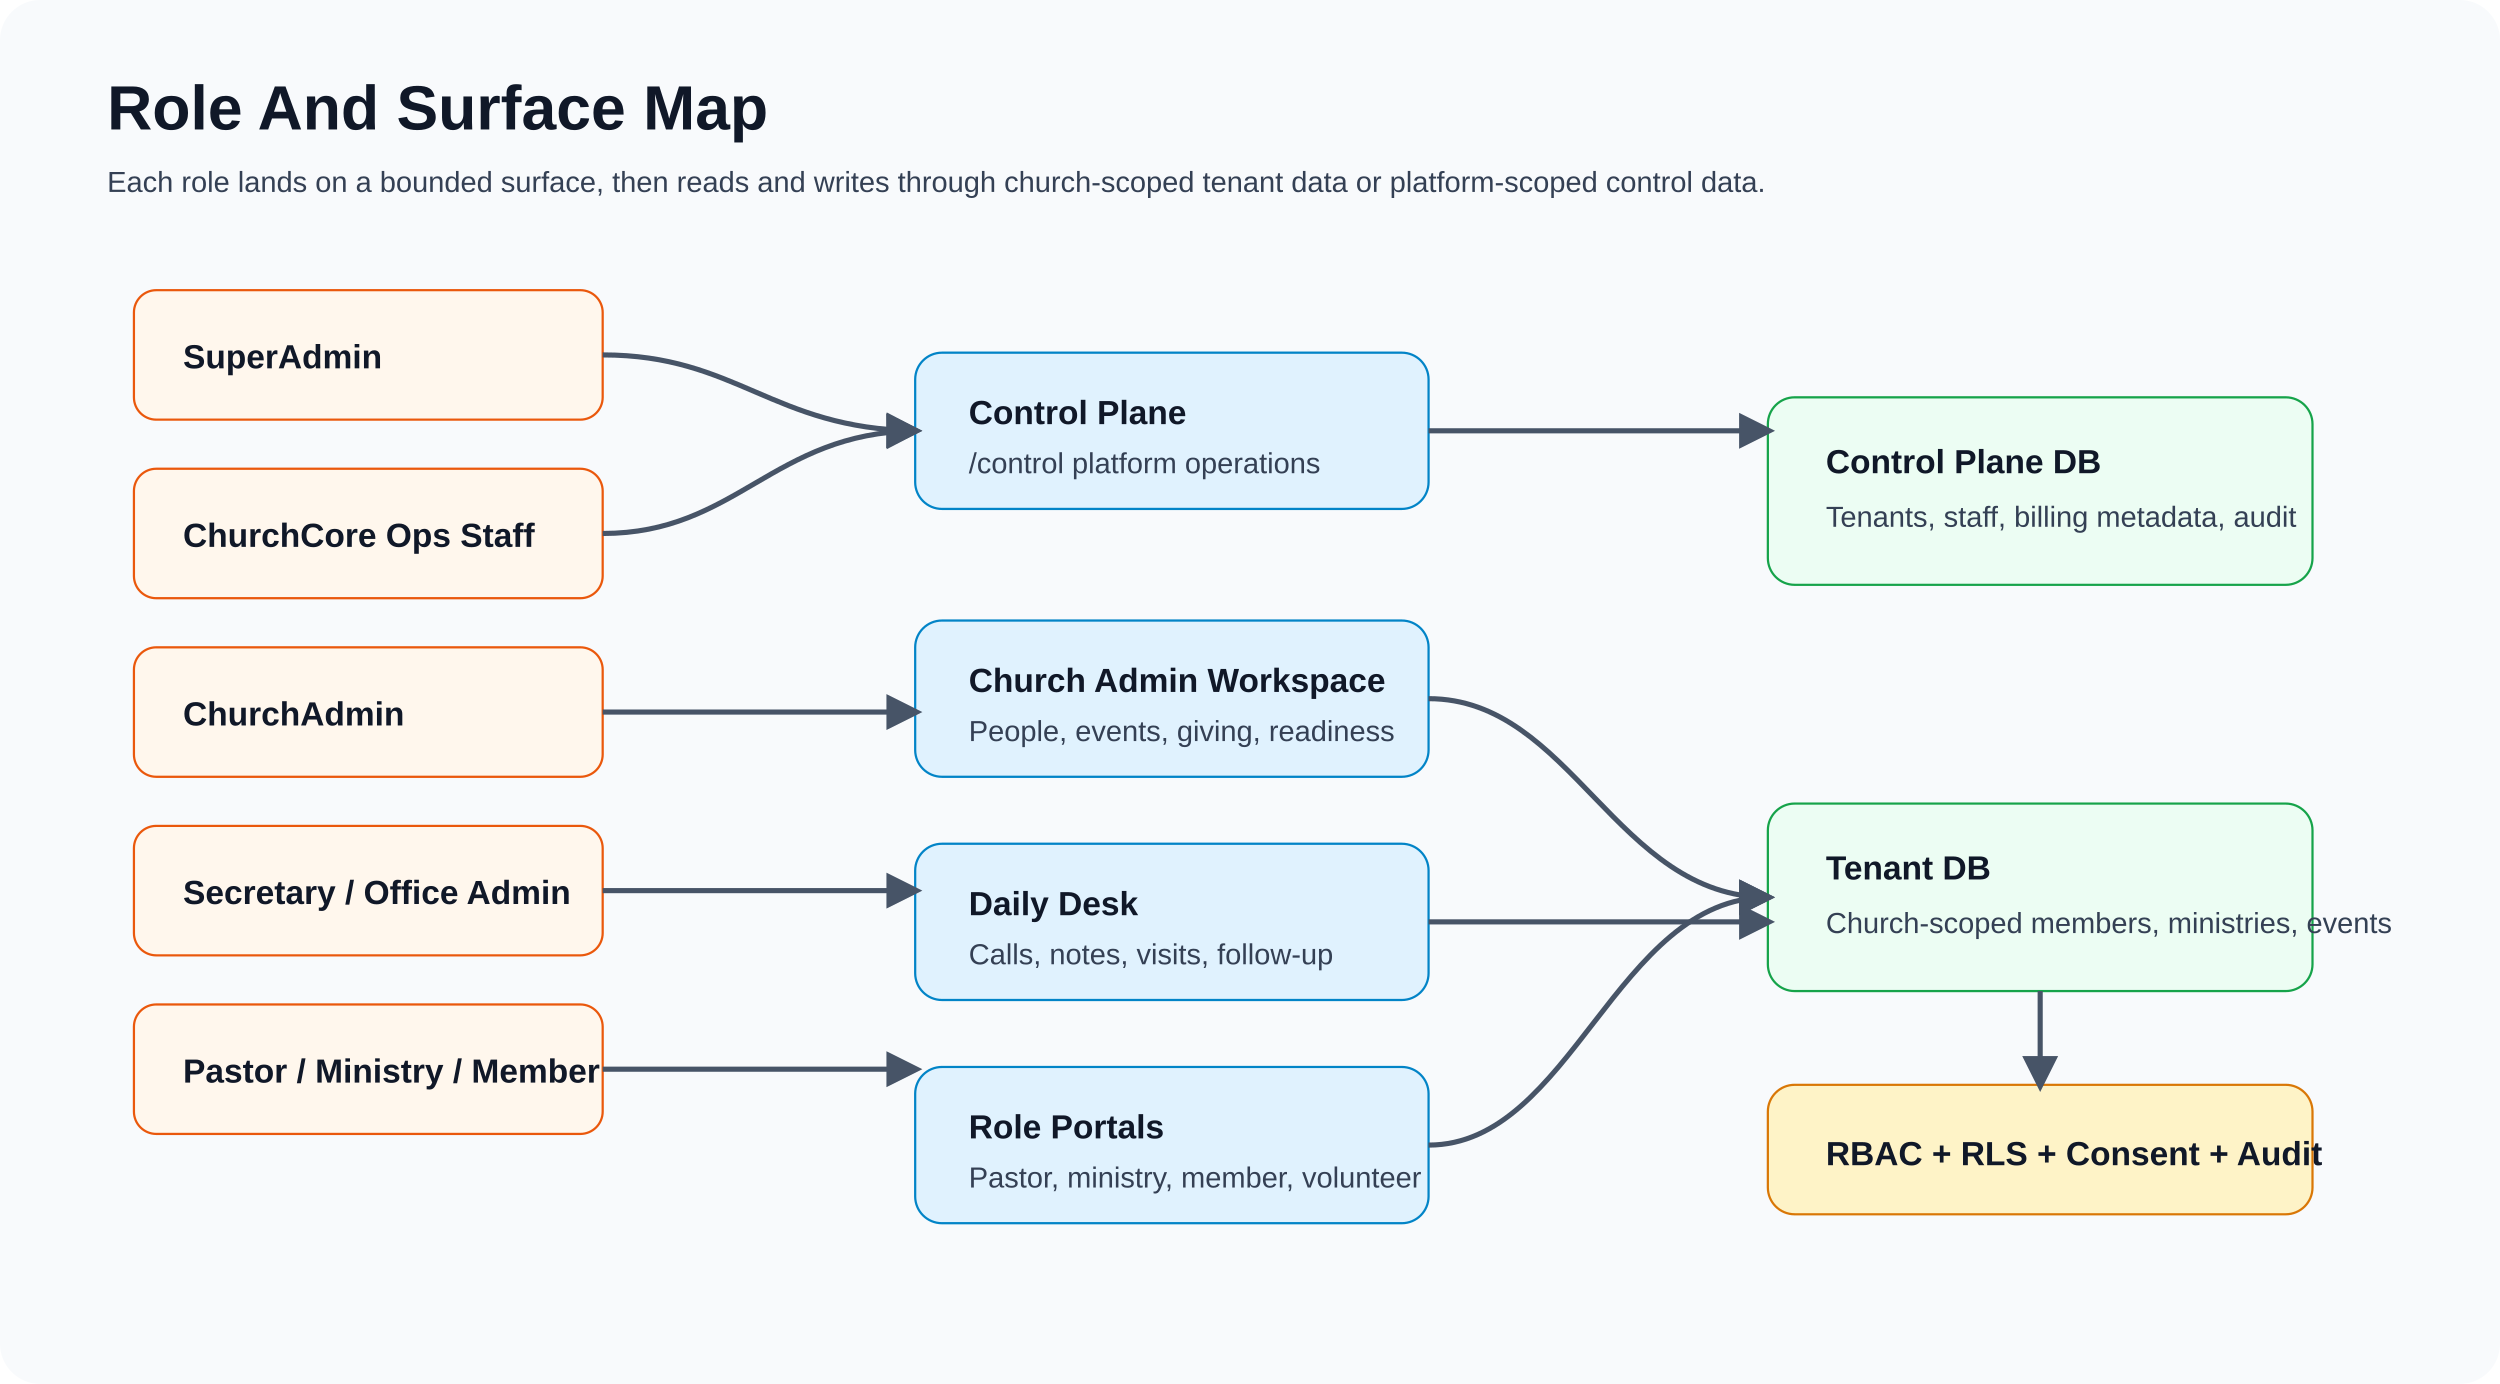
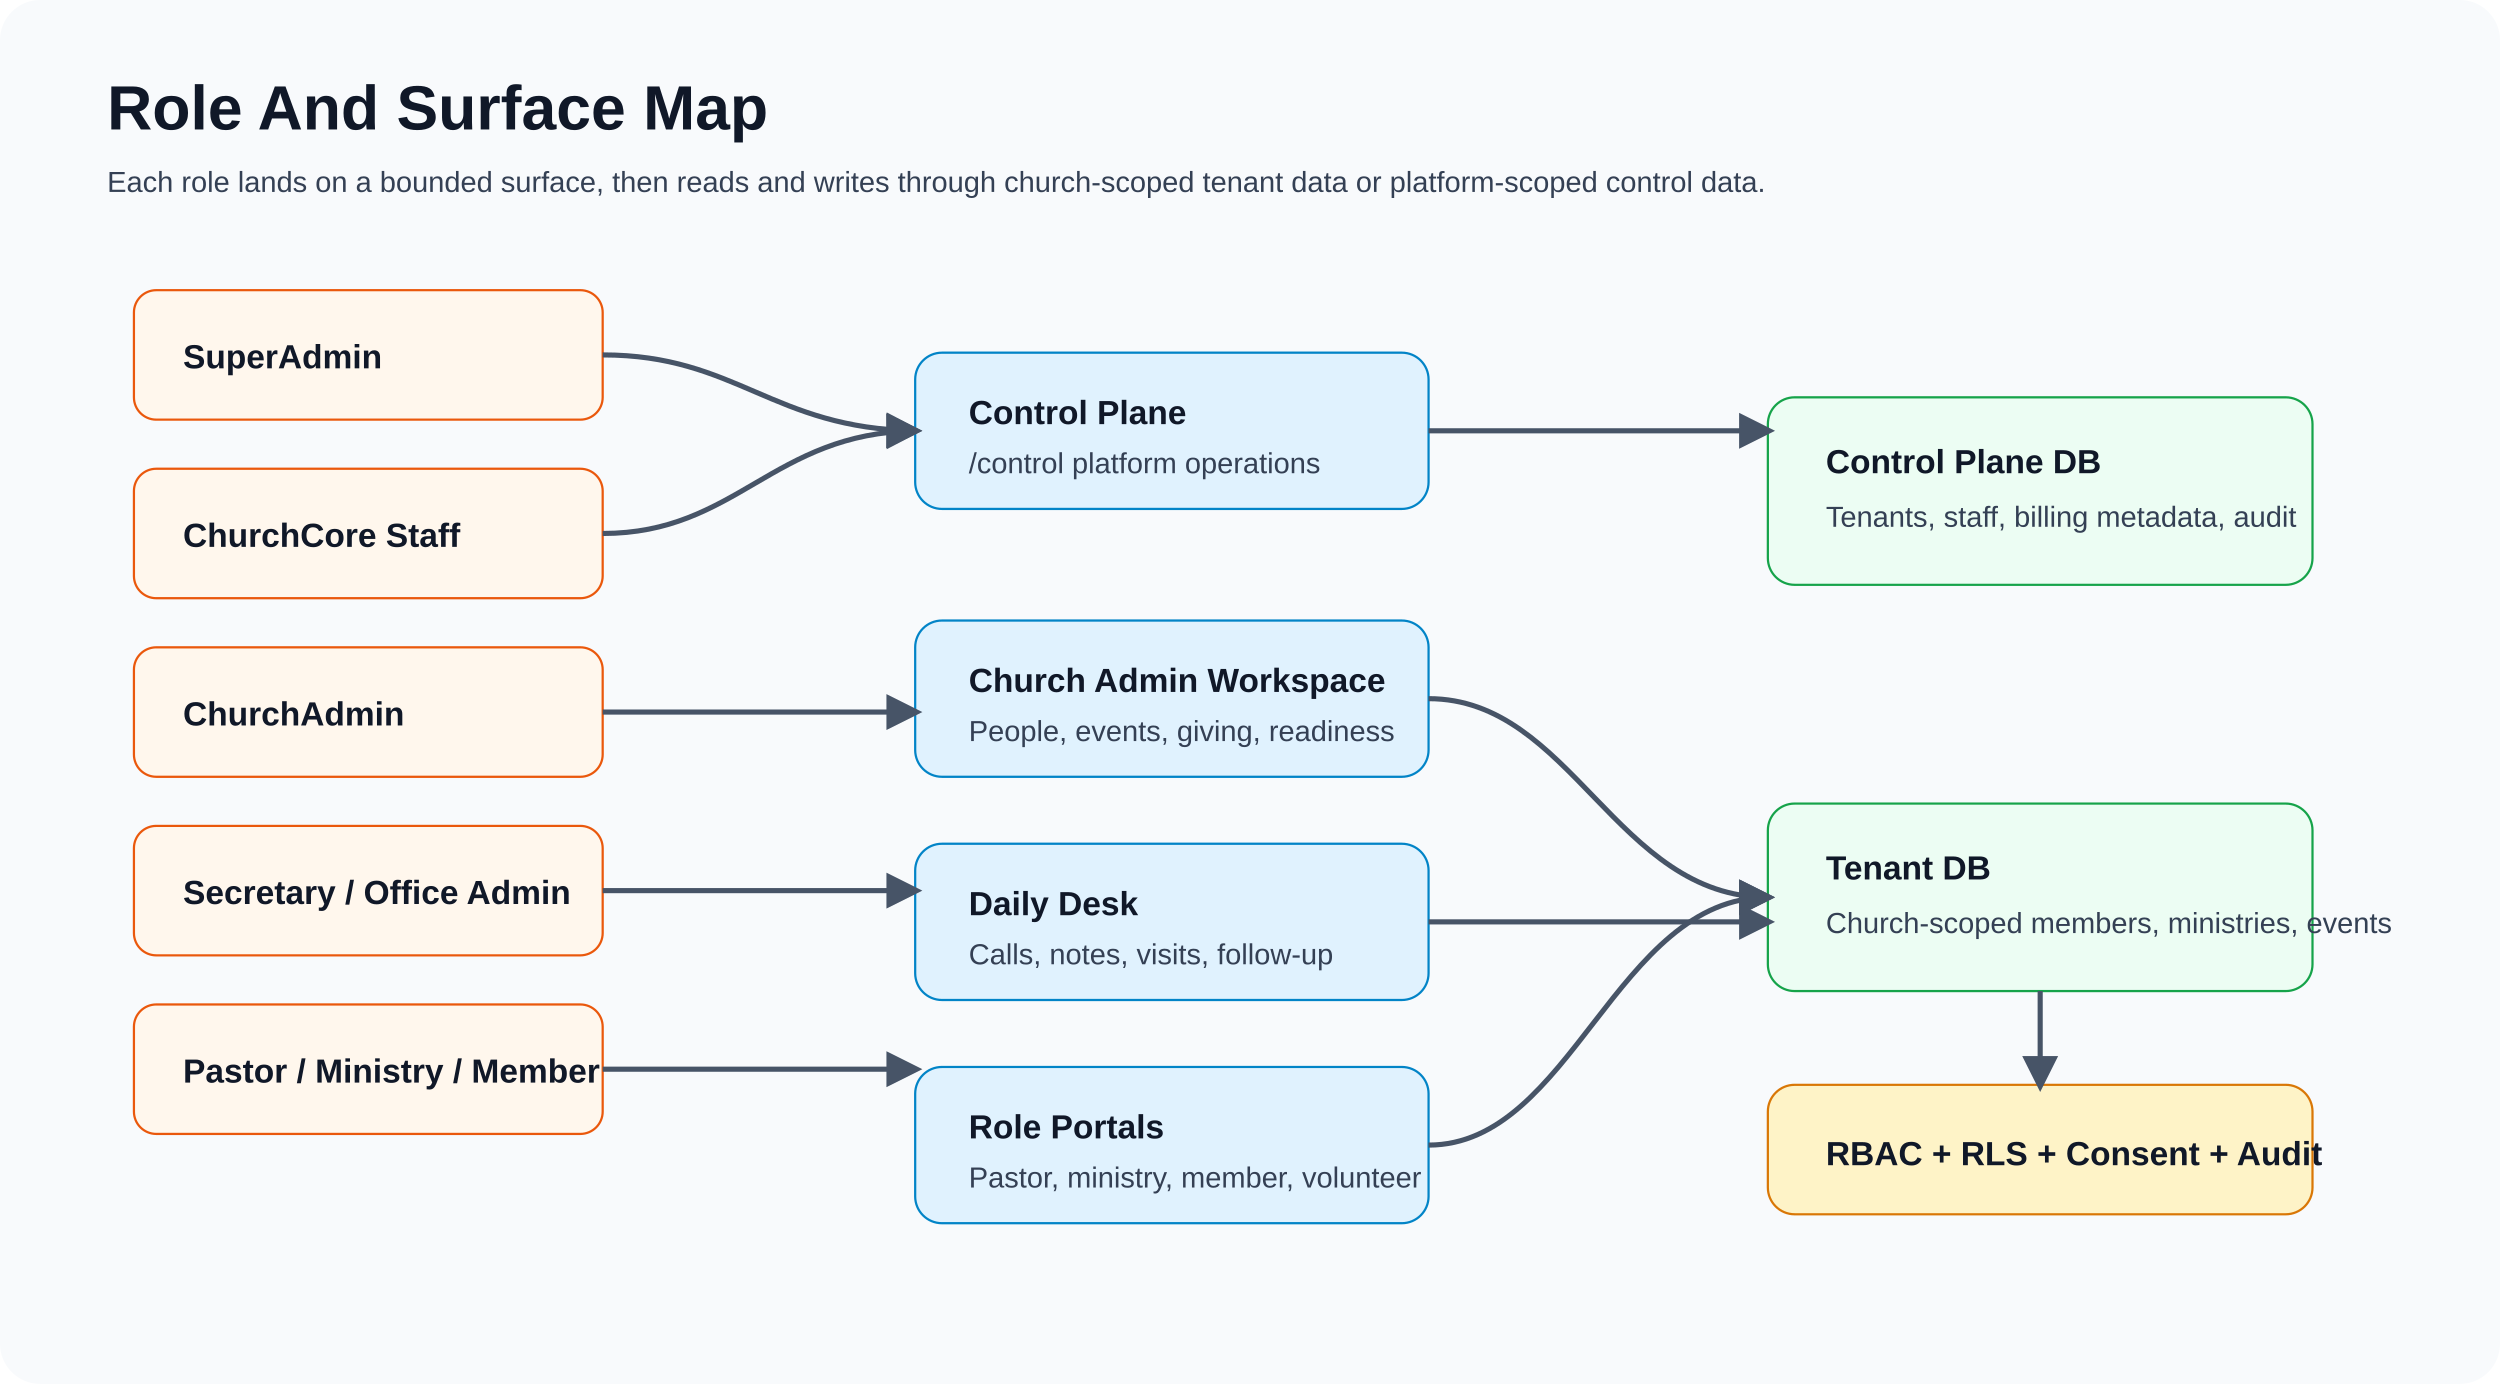
<svg xmlns="http://www.w3.org/2000/svg" width="1120" height="620" viewBox="0 0 1120 620" role="img" aria-labelledby="title desc">
  <defs>
    <marker id="arrow" viewBox="0 0 10 10" refX="8" refY="5" markerWidth="7" markerHeight="7" orient="auto-start-reverse">
      <path d="M 0 0 L 10 5 L 0 10 z" fill="#475467" />
    </marker>
    <style>
      .bg{fill:#f8fafc}.role{fill:#fff7ed;stroke:#ea580c}.surface{fill:#e0f2fe;stroke:#0284c7}.data{fill:#ecfdf3;stroke:#16a34a}.guard{fill:#fef3c7;stroke:#d97706}.title{font:700 28px Arial,sans-serif;fill:#101828}.label{font:700 15px Arial,sans-serif;fill:#101828}.small{font:13px Arial,sans-serif;fill:#344054}.line{stroke:#475467;stroke-width:2.3;fill:none;marker-end:url(#arrow)}
    </style>
  </defs>
  <rect class="bg" width="1120" height="620" rx="18" />
  <text x="48" y="58" class="title">Role And Surface Map</text>
  <text x="48" y="86" class="small">Each role lands on a bounded surface, then reads and writes through church-scoped tenant data or platform-scoped control data.</text>
  <g>
    <rect x="60" y="130" width="210" height="58" rx="10" class="role" />
    <text x="82" y="165" class="label">SuperAdmin</text>
    <rect x="60" y="210" width="210" height="58" rx="10" class="role" />
-     <text x="82" y="245" class="label">ChurchCore Ops Staff</text>
+     <text x="82" y="245" class="label">ChurchCore Staff</text>
    <rect x="60" y="290" width="210" height="58" rx="10" class="role" />
    <text x="82" y="325" class="label">ChurchAdmin</text>
    <rect x="60" y="370" width="210" height="58" rx="10" class="role" />
    <text x="82" y="405" class="label">Secretary / Office Admin</text>
    <rect x="60" y="450" width="210" height="58" rx="10" class="role" />
    <text x="82" y="485" class="label">Pastor / Ministry / Member</text>
  </g>
  <g>
    <rect x="410" y="158" width="230" height="70" rx="12" class="surface" />
    <text x="434" y="190" class="label">Control Plane</text>
    <text x="434" y="212" class="small">/control platform operations</text>
    <rect x="410" y="278" width="230" height="70" rx="12" class="surface" />
    <text x="434" y="310" class="label">Church Admin Workspace</text>
    <text x="434" y="332" class="small">People, events, giving, readiness</text>
    <rect x="410" y="378" width="230" height="70" rx="12" class="surface" />
    <text x="434" y="410" class="label">Daily Desk</text>
    <text x="434" y="432" class="small">Calls, notes, visits, follow-up</text>
    <rect x="410" y="478" width="230" height="70" rx="12" class="surface" />
    <text x="434" y="510" class="label">Role Portals</text>
    <text x="434" y="532" class="small">Pastor, ministry, member, volunteer</text>
  </g>
  <g>
    <rect x="792" y="178" width="244" height="84" rx="12" class="data" />
    <text x="818" y="212" class="label">Control Plane DB</text>
    <text x="818" y="236" class="small">Tenants, staff, billing metadata, audit</text>
    <rect x="792" y="360" width="244" height="84" rx="12" class="data" />
    <text x="818" y="394" class="label">Tenant DB</text>
    <text x="818" y="418" class="small">Church-scoped members, ministries, events</text>
    <rect x="792" y="486" width="244" height="58" rx="12" class="guard" />
    <text x="818" y="522" class="label">RBAC + RLS + Consent + Audit</text>
  </g>
  <path d="M270 159 C330 159 346 192 410 193" class="line" />
  <path d="M270 239 C330 239 346 194 410 193" class="line" />
  <path d="M270 319 H410" class="line" />
  <path d="M270 399 H410" class="line" />
  <path d="M270 479 H410" class="line" />
  <path d="M640 193 H792" class="line" />
  <path d="M640 313 C704 313 724 402 792 402" class="line" />
  <path d="M640 413 H792" class="line" />
  <path d="M640 513 C704 513 724 402 792 402" class="line" />
  <path d="M914 444 V486" class="line" />
</svg>
